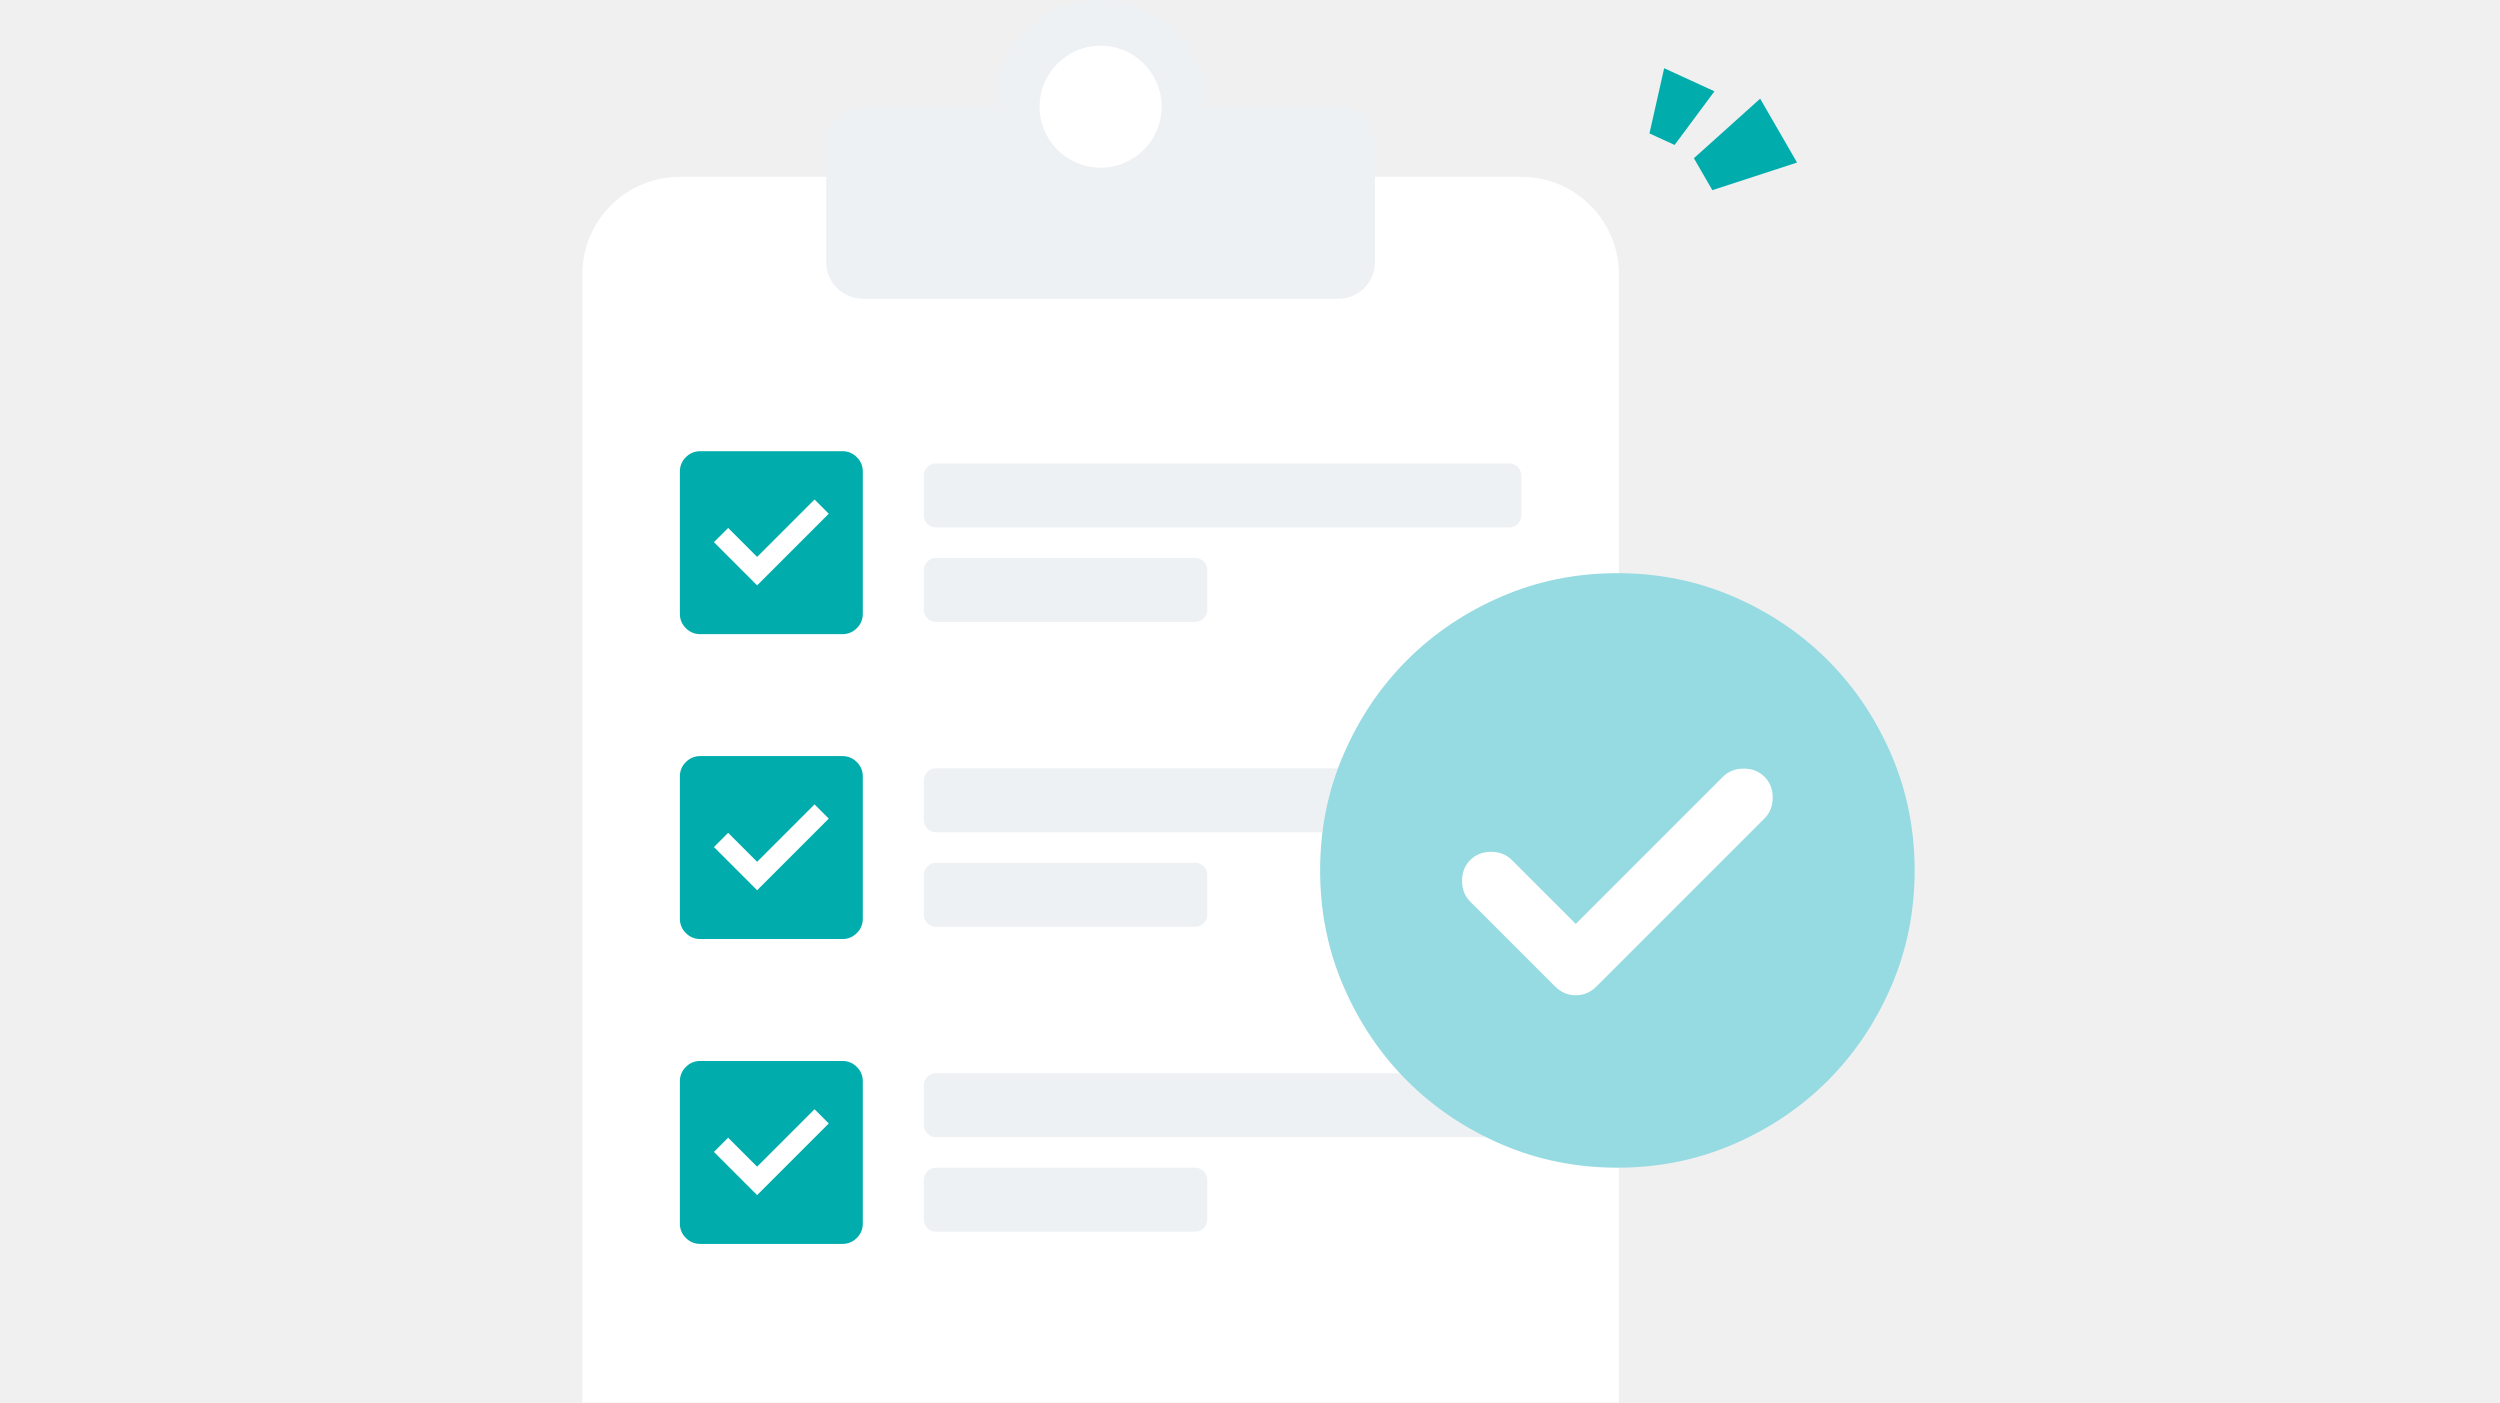
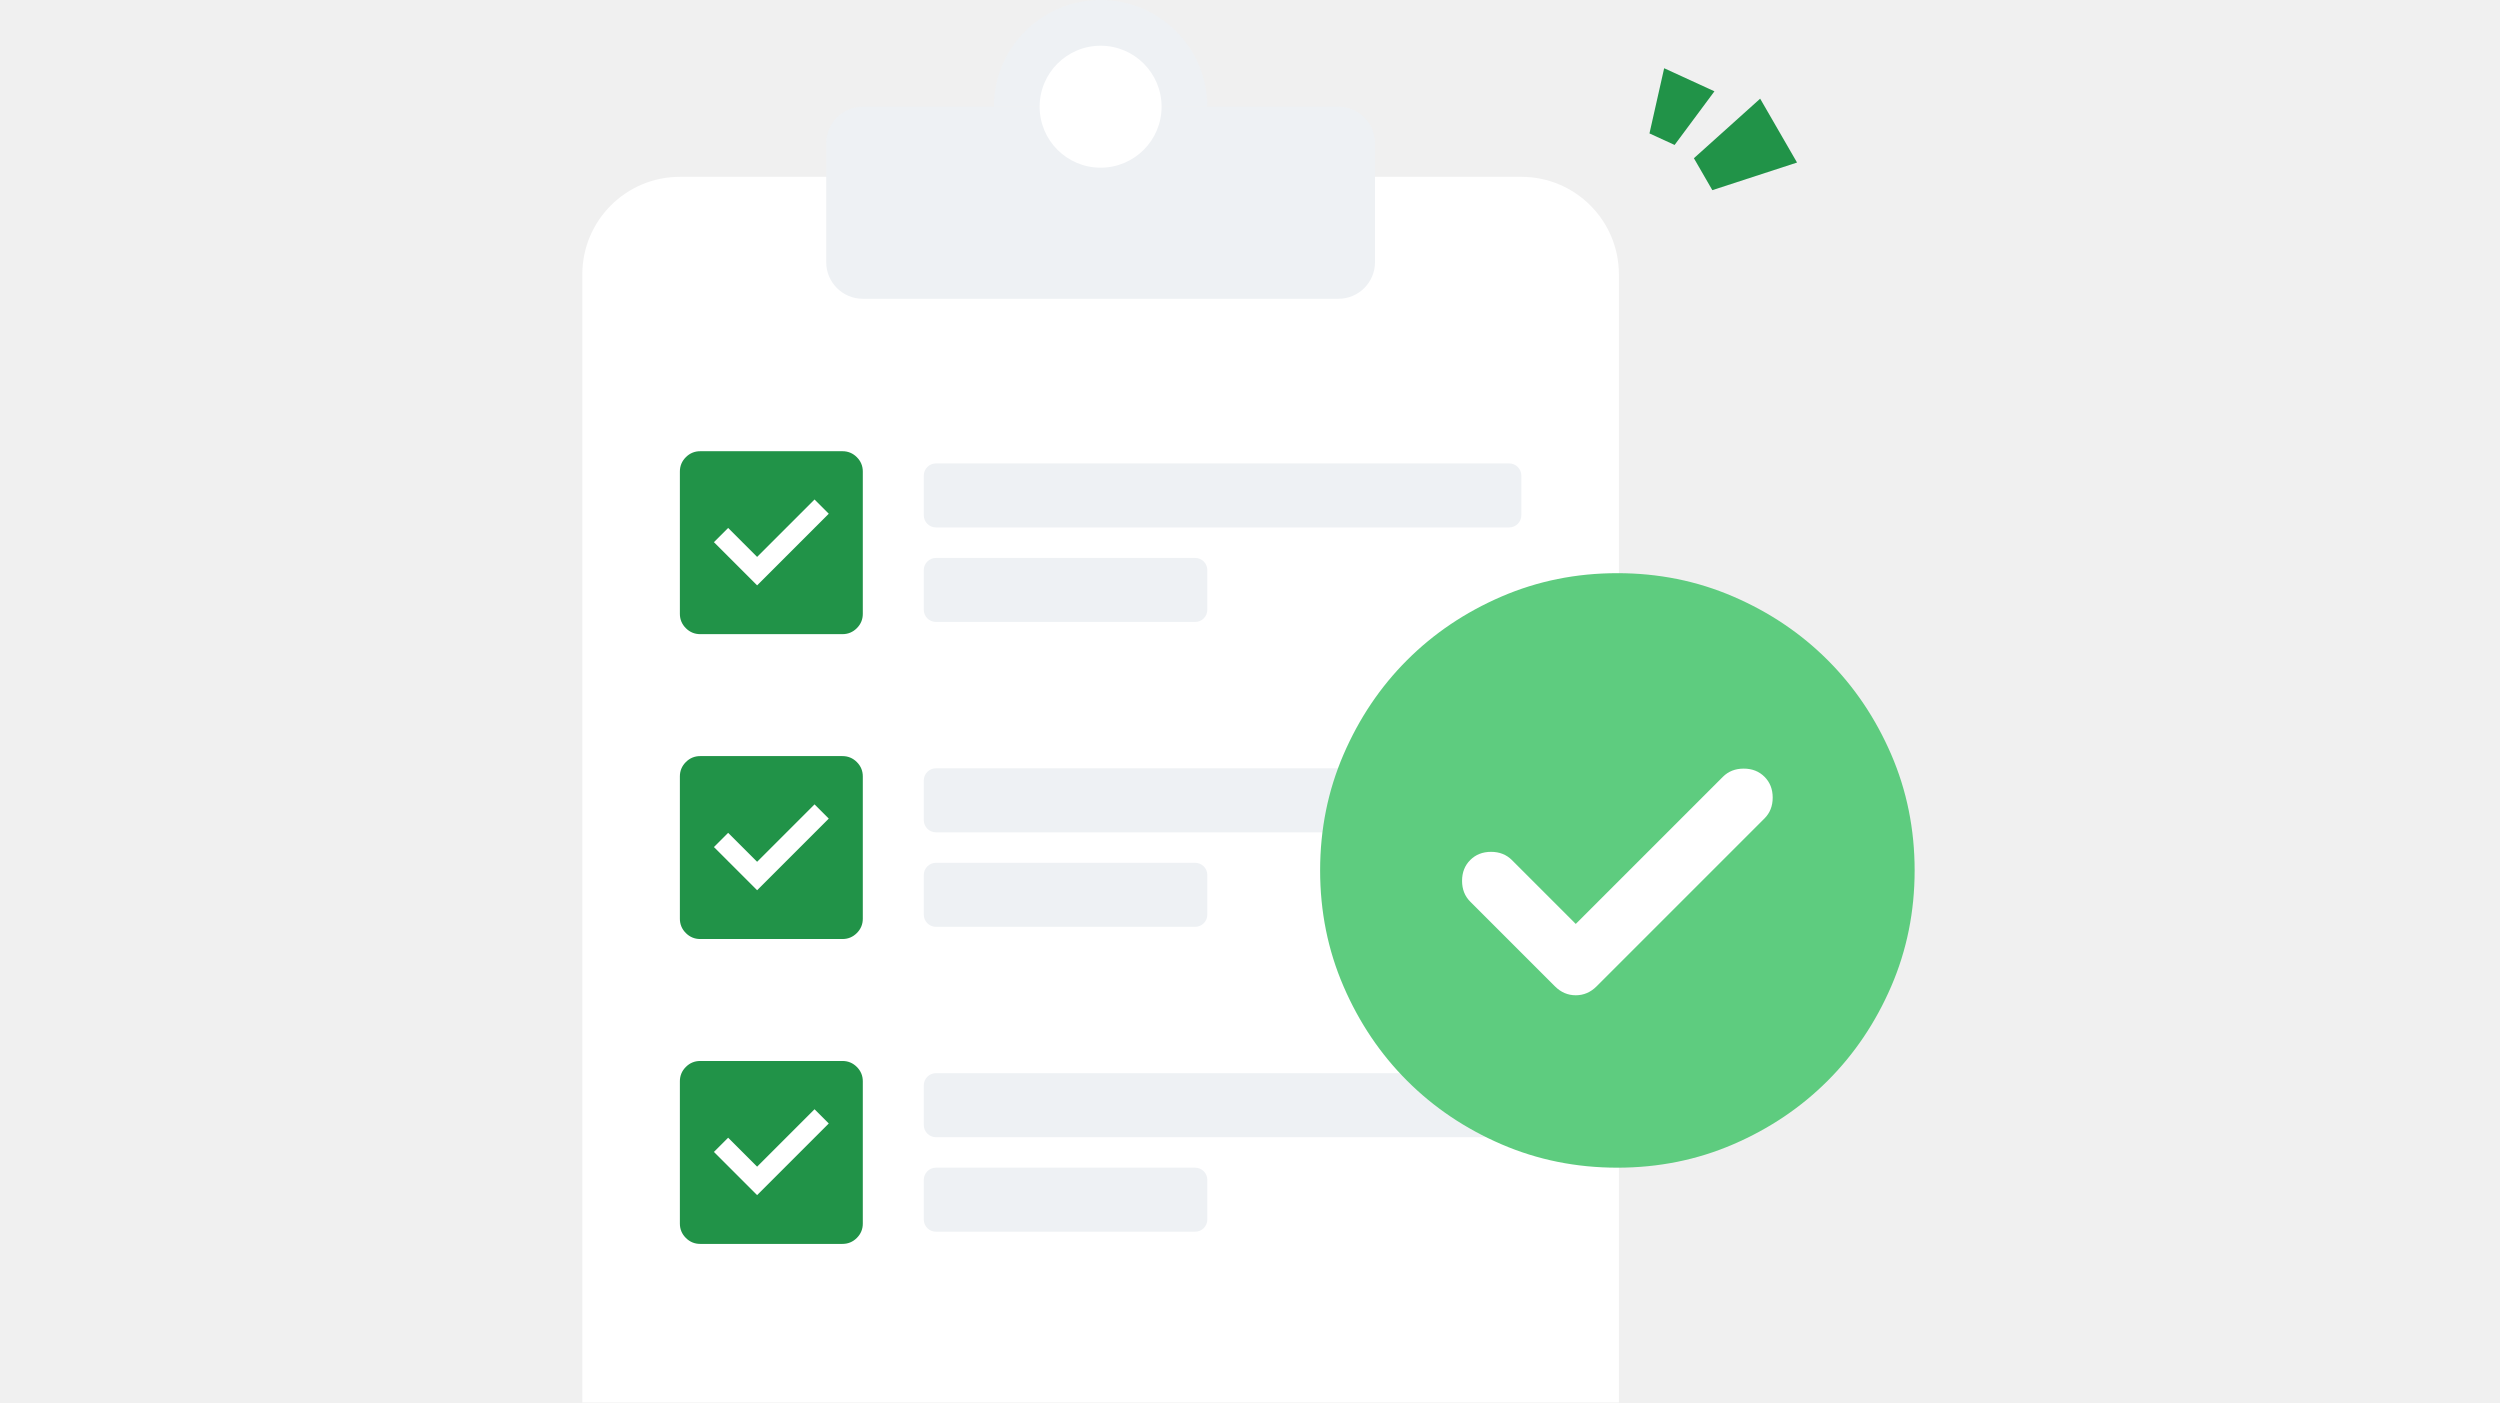
<svg xmlns="http://www.w3.org/2000/svg" width="820" height="460" viewBox="0 0 820 460" fill="none">
-   <g clip-path="url(#clip0_62_647)">
+   <g clip-path="url(#clip0_60_347)">
    <path d="M191 90C191 72.327 205.327 58 223 58H499C516.673 58 531 72.327 531 90V513H191V90Z" fill="white" />
    <path d="M271 47C271 40.373 276.373 35 283 35H439C445.627 35 451 40.373 451 47V86C451 92.627 445.627 98 439 98H283C276.373 98 271 92.627 271 86V47Z" fill="#EEF1F4" />
    <path d="M326 35C326 15.67 341.67 0 361 0C380.33 0 396 15.67 396 35H326Z" fill="#EEF1F4" />
    <circle cx="361" cy="35" r="20" fill="white" />
-     <path d="M248.333 192L271.833 168.5L267.167 163.833L248.333 182.667L238.833 173.167L234.167 177.833L248.333 192ZM229.667 208C227.833 208 226.264 207.347 224.958 206.042C223.653 204.736 223 203.167 223 201.333V154.667C223 152.833 223.653 151.264 224.958 149.958C226.264 148.653 227.833 148 229.667 148H276.333C278.167 148 279.736 148.653 281.042 149.958C282.347 151.264 283 152.833 283 154.667V201.333C283 203.167 282.347 204.736 281.042 206.042C279.736 207.347 278.167 208 276.333 208H229.667Z" fill="#00ACAC" />
+     <path d="M248.333 192L271.833 168.5L267.167 163.833L248.333 182.667L238.833 173.167L234.167 177.833L248.333 192ZM229.667 208C227.833 208 226.264 207.347 224.958 206.042C223.653 204.736 223 203.167 223 201.333V154.667C223 152.833 223.653 151.264 224.958 149.958C226.264 148.653 227.833 148 229.667 148H276.333C278.167 148 279.736 148.653 281.042 149.958C282.347 151.264 283 152.833 283 154.667V201.333C283 203.167 282.347 204.736 281.042 206.042C279.736 207.347 278.167 208 276.333 208H229.667Z" fill="#219348" />
    <rect x="303" y="152" width="196" height="21" rx="4" fill="#EEF1F4" />
    <rect x="303" y="183" width="93" height="21" rx="4" fill="#EEF1F4" />
-     <path d="M248.333 292L271.833 268.5L267.167 263.833L248.333 282.667L238.833 273.167L234.167 277.833L248.333 292ZM229.667 308C227.833 308 226.264 307.347 224.958 306.042C223.653 304.736 223 303.167 223 301.333V254.667C223 252.833 223.653 251.264 224.958 249.958C226.264 248.653 227.833 248 229.667 248H276.333C278.167 248 279.736 248.653 281.042 249.958C282.347 251.264 283 252.833 283 254.667V301.333C283 303.167 282.347 304.736 281.042 306.042C279.736 307.347 278.167 308 276.333 308H229.667Z" fill="#00ACAC" />
+     <path d="M248.333 292L271.833 268.5L267.167 263.833L248.333 282.667L238.833 273.167L234.167 277.833L248.333 292ZM229.667 308C227.833 308 226.264 307.347 224.958 306.042C223.653 304.736 223 303.167 223 301.333V254.667C223 252.833 223.653 251.264 224.958 249.958C226.264 248.653 227.833 248 229.667 248H276.333C278.167 248 279.736 248.653 281.042 249.958C282.347 251.264 283 252.833 283 254.667V301.333C283 303.167 282.347 304.736 281.042 306.042C279.736 307.347 278.167 308 276.333 308H229.667Z" fill="#219348" />
    <rect x="303" y="252" width="196" height="21" rx="4" fill="#EEF1F4" />
    <rect x="303" y="283" width="93" height="21" rx="4" fill="#EEF1F4" />
-     <path d="M248.333 392L271.833 368.5L267.167 363.833L248.333 382.667L238.833 373.167L234.167 377.833L248.333 392ZM229.667 408C227.833 408 226.264 407.347 224.958 406.042C223.653 404.736 223 403.167 223 401.333V354.667C223 352.833 223.653 351.264 224.958 349.958C226.264 348.653 227.833 348 229.667 348H276.333C278.167 348 279.736 348.653 281.042 349.958C282.347 351.264 283 352.833 283 354.667V401.333C283 403.167 282.347 404.736 281.042 406.042C279.736 407.347 278.167 408 276.333 408H229.667Z" fill="#00ACAC" />
+     <path d="M248.333 392L271.833 368.5L267.167 363.833L248.333 382.667L238.833 373.167L234.167 377.833L248.333 392ZM229.667 408C227.833 408 226.264 407.347 224.958 406.042C223.653 404.736 223 403.167 223 401.333V354.667C223 352.833 223.653 351.264 224.958 349.958C226.264 348.653 227.833 348 229.667 348H276.333C278.167 348 279.736 348.653 281.042 349.958C282.347 351.264 283 352.833 283 354.667V401.333C283 403.167 282.347 404.736 281.042 406.042C279.736 407.347 278.167 408 276.333 408H229.667Z" fill="#219348" />
    <rect x="303" y="352" width="196" height="21" rx="4" fill="#EEF1F4" />
    <rect x="303" y="383" width="93" height="21" rx="4" fill="#EEF1F4" />
-     <path d="M555.597 51.897L577.333 32.364L589.429 53.315L561.645 62.372L555.597 51.897Z" fill="#00ACAC" />
-     <path d="M541.024 43.761L545.844 22.38L562.335 29.948L549.269 47.544L541.024 43.761Z" fill="#00ACAC" />
+     <path d="M555.597 51.897L577.333 32.364L589.429 53.315L561.645 62.372L555.597 51.897Z" fill="#219348" />
+     <path d="M541.024 43.761L545.844 22.38L562.335 29.948L549.269 47.544L541.024 43.761Z" fill="#219348" />
    <rect x="472" y="241" width="126" height="96" fill="white" />
-     <path d="M516.85 303.05L495.888 282.088C494.1 280.3 491.825 279.406 489.063 279.406C486.3 279.406 484.025 280.3 482.238 282.088C480.45 283.875 479.556 286.15 479.556 288.913C479.556 291.675 480.45 293.95 482.238 295.738L510.025 323.525C511.975 325.475 514.25 326.45 516.85 326.45C519.45 326.45 521.725 325.475 523.675 323.525L578.763 268.438C580.55 266.65 581.444 264.375 581.444 261.613C581.444 258.85 580.55 256.575 578.763 254.788C576.975 253 574.7 252.106 571.938 252.106C569.175 252.106 566.9 253 565.113 254.788L516.85 303.05ZM530.5 383C517.013 383 504.338 380.441 492.475 375.322C480.613 370.203 470.294 363.256 461.519 354.481C452.744 345.706 445.797 335.388 440.678 323.525C435.559 311.663 433 298.988 433 285.5C433 272.013 435.559 259.338 440.678 247.475C445.797 235.613 452.744 225.294 461.519 216.519C470.294 207.744 480.613 200.797 492.475 195.678C504.338 190.559 517.013 188 530.5 188C543.988 188 556.663 190.559 568.525 195.678C580.388 200.797 590.706 207.744 599.481 216.519C608.256 225.294 615.203 235.613 620.322 247.475C625.441 259.338 628 272.013 628 285.5C628 298.988 625.441 311.663 620.322 323.525C615.203 335.388 608.256 345.706 599.481 354.481C590.706 363.256 580.388 370.203 568.525 375.322C556.663 380.441 543.988 383 530.5 383Z" fill="#96DAE2" />
+     <path d="M516.85 303.05L495.888 282.088C494.1 280.3 491.825 279.406 489.063 279.406C486.3 279.406 484.025 280.3 482.238 282.088C480.45 283.875 479.556 286.15 479.556 288.913C479.556 291.675 480.45 293.95 482.238 295.738L510.025 323.525C511.975 325.475 514.25 326.45 516.85 326.45C519.45 326.45 521.725 325.475 523.675 323.525L578.763 268.438C580.55 266.65 581.444 264.375 581.444 261.613C581.444 258.85 580.55 256.575 578.763 254.788C576.975 253 574.7 252.106 571.938 252.106C569.175 252.106 566.9 253 565.113 254.788L516.85 303.05ZM530.5 383C517.013 383 504.338 380.441 492.475 375.322C480.613 370.203 470.294 363.256 461.519 354.481C452.744 345.706 445.797 335.388 440.678 323.525C435.559 311.663 433 298.988 433 285.5C433 272.013 435.559 259.338 440.678 247.475C445.797 235.613 452.744 225.294 461.519 216.519C470.294 207.744 480.613 200.797 492.475 195.678C504.338 190.559 517.013 188 530.5 188C543.988 188 556.663 190.559 568.525 195.678C580.388 200.797 590.706 207.744 599.481 216.519C608.256 225.294 615.203 235.613 620.322 247.475C625.441 259.338 628 272.013 628 285.5C628 298.988 625.441 311.663 620.322 323.525C615.203 335.388 608.256 345.706 599.481 354.481C590.706 363.256 580.388 370.203 568.525 375.322C556.663 380.441 543.988 383 530.5 383Z" fill="#5ECC7F" />
  </g>
  <defs>
-     <clipPath id="clip0_62_647">
+     <clipPath id="clip0_60_347">
      <rect width="820" height="460" fill="white" />
    </clipPath>
  </defs>
</svg>
